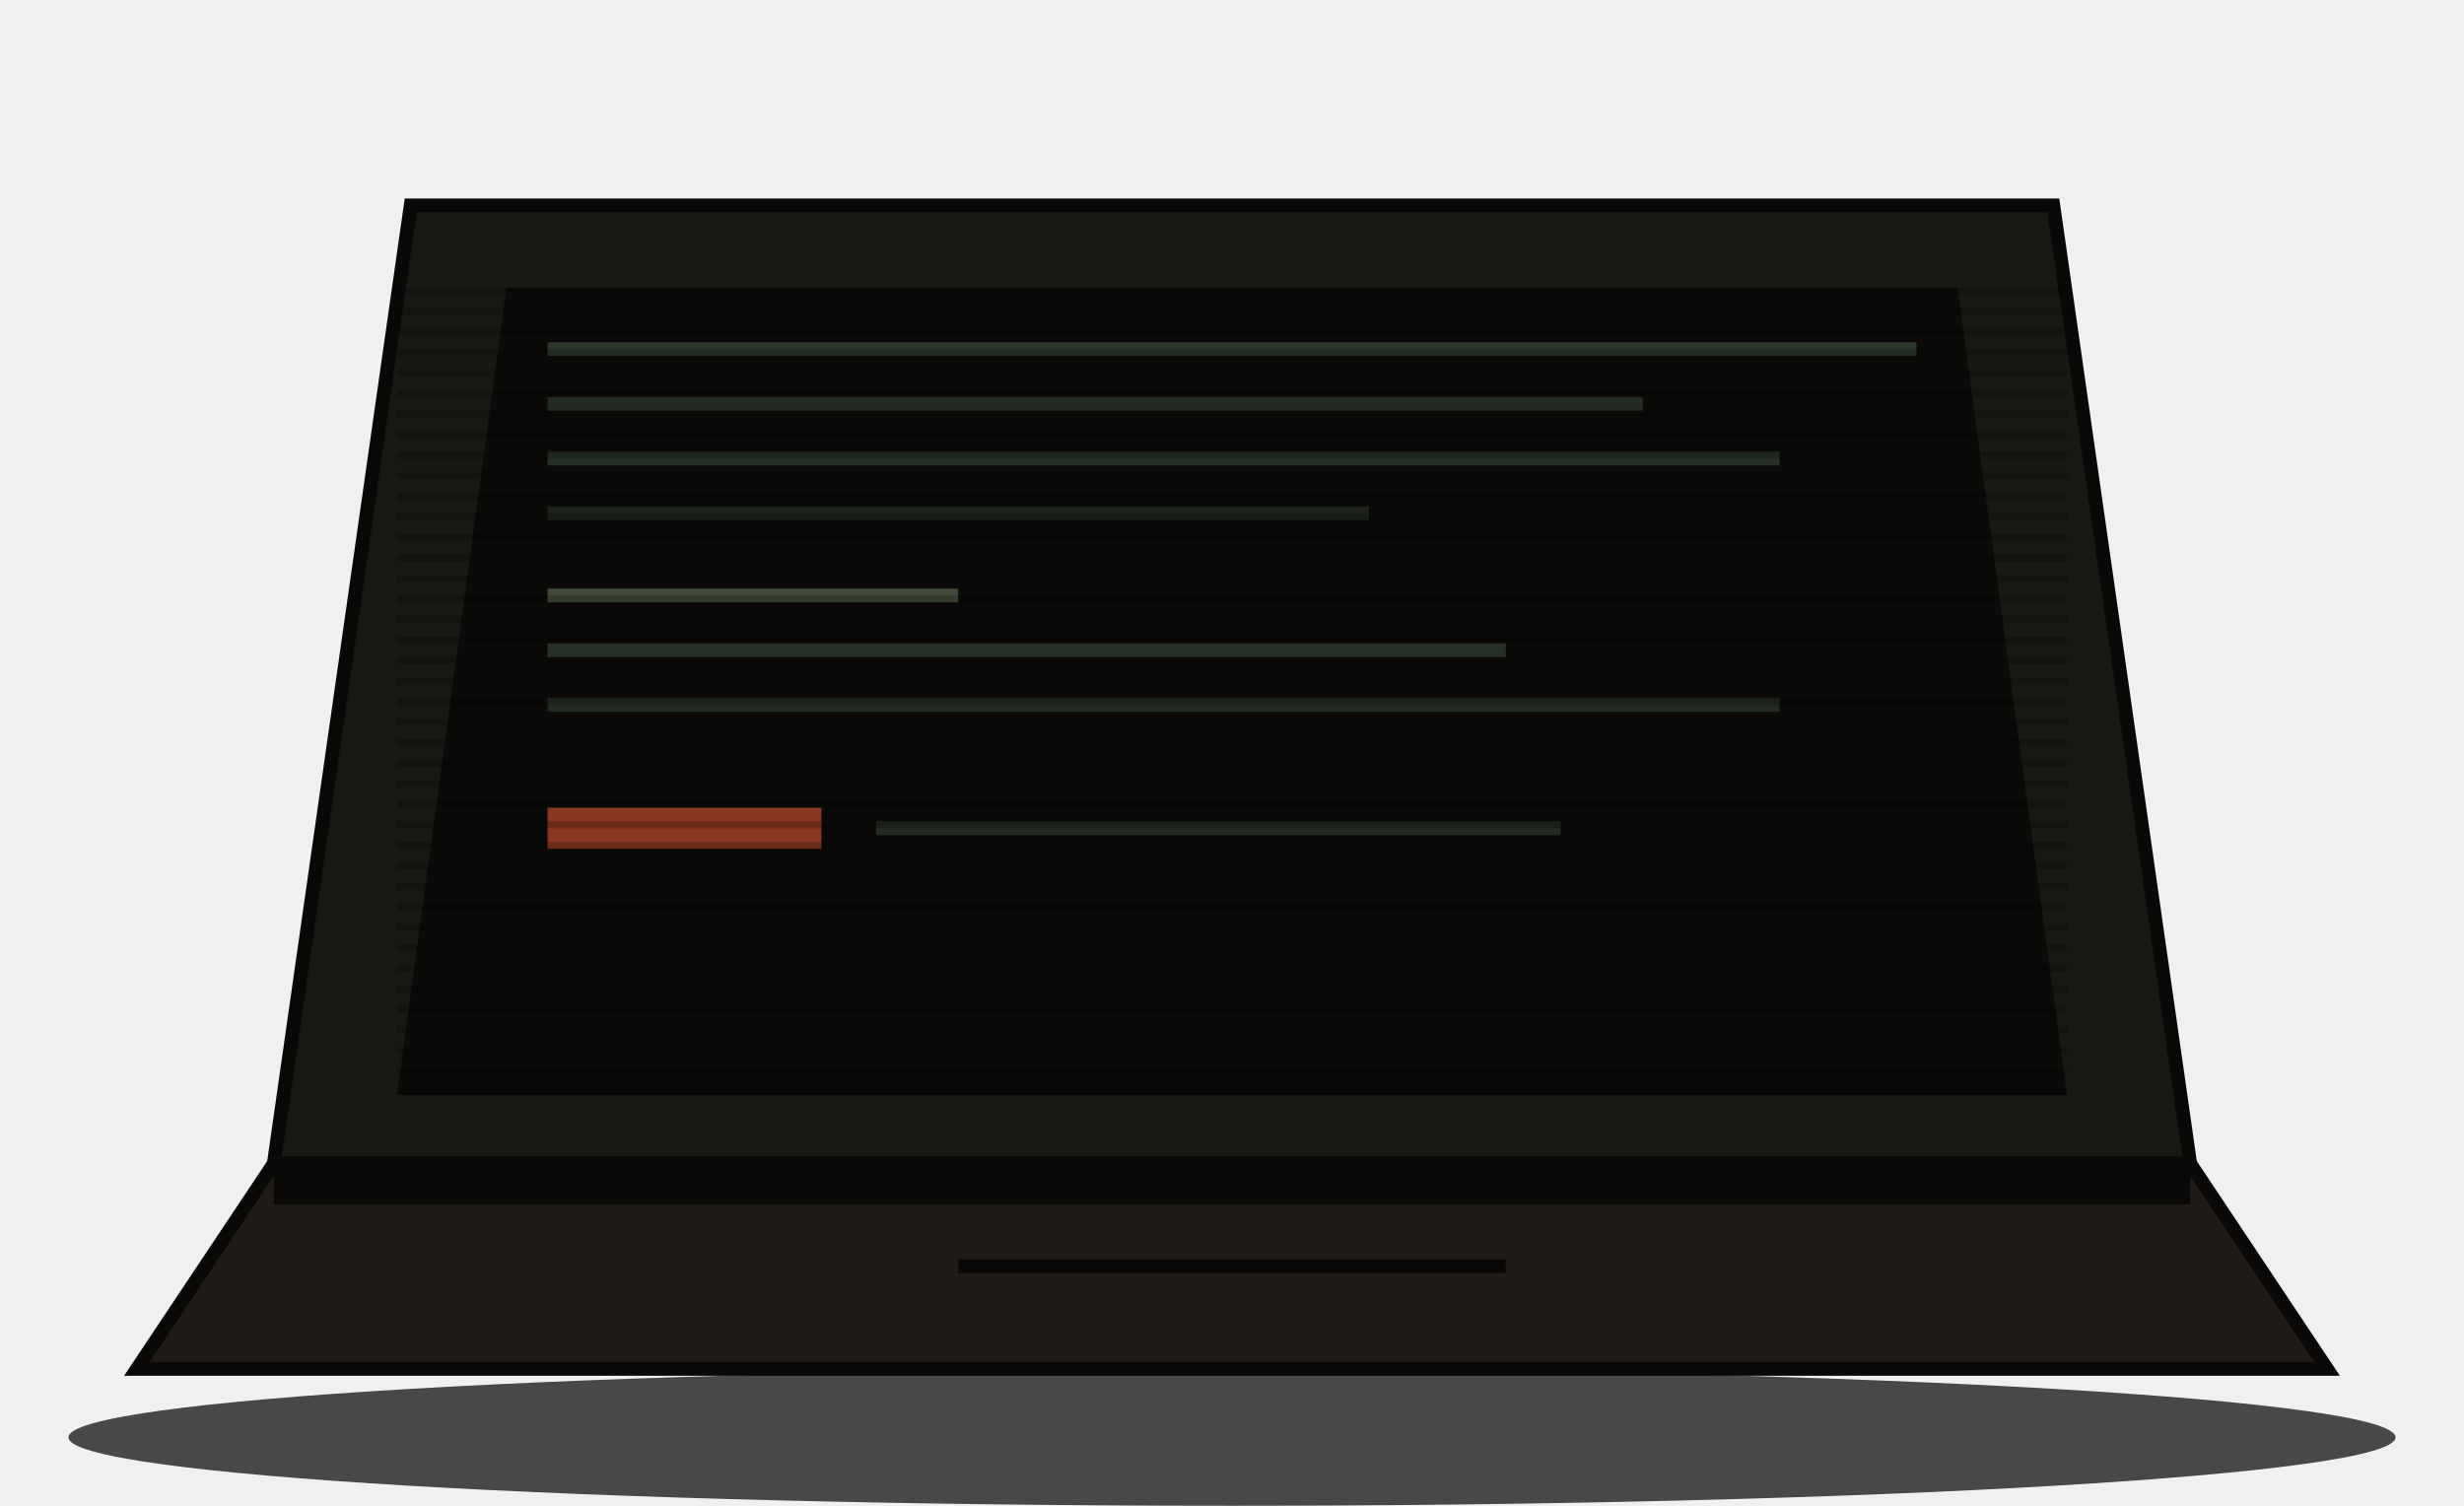
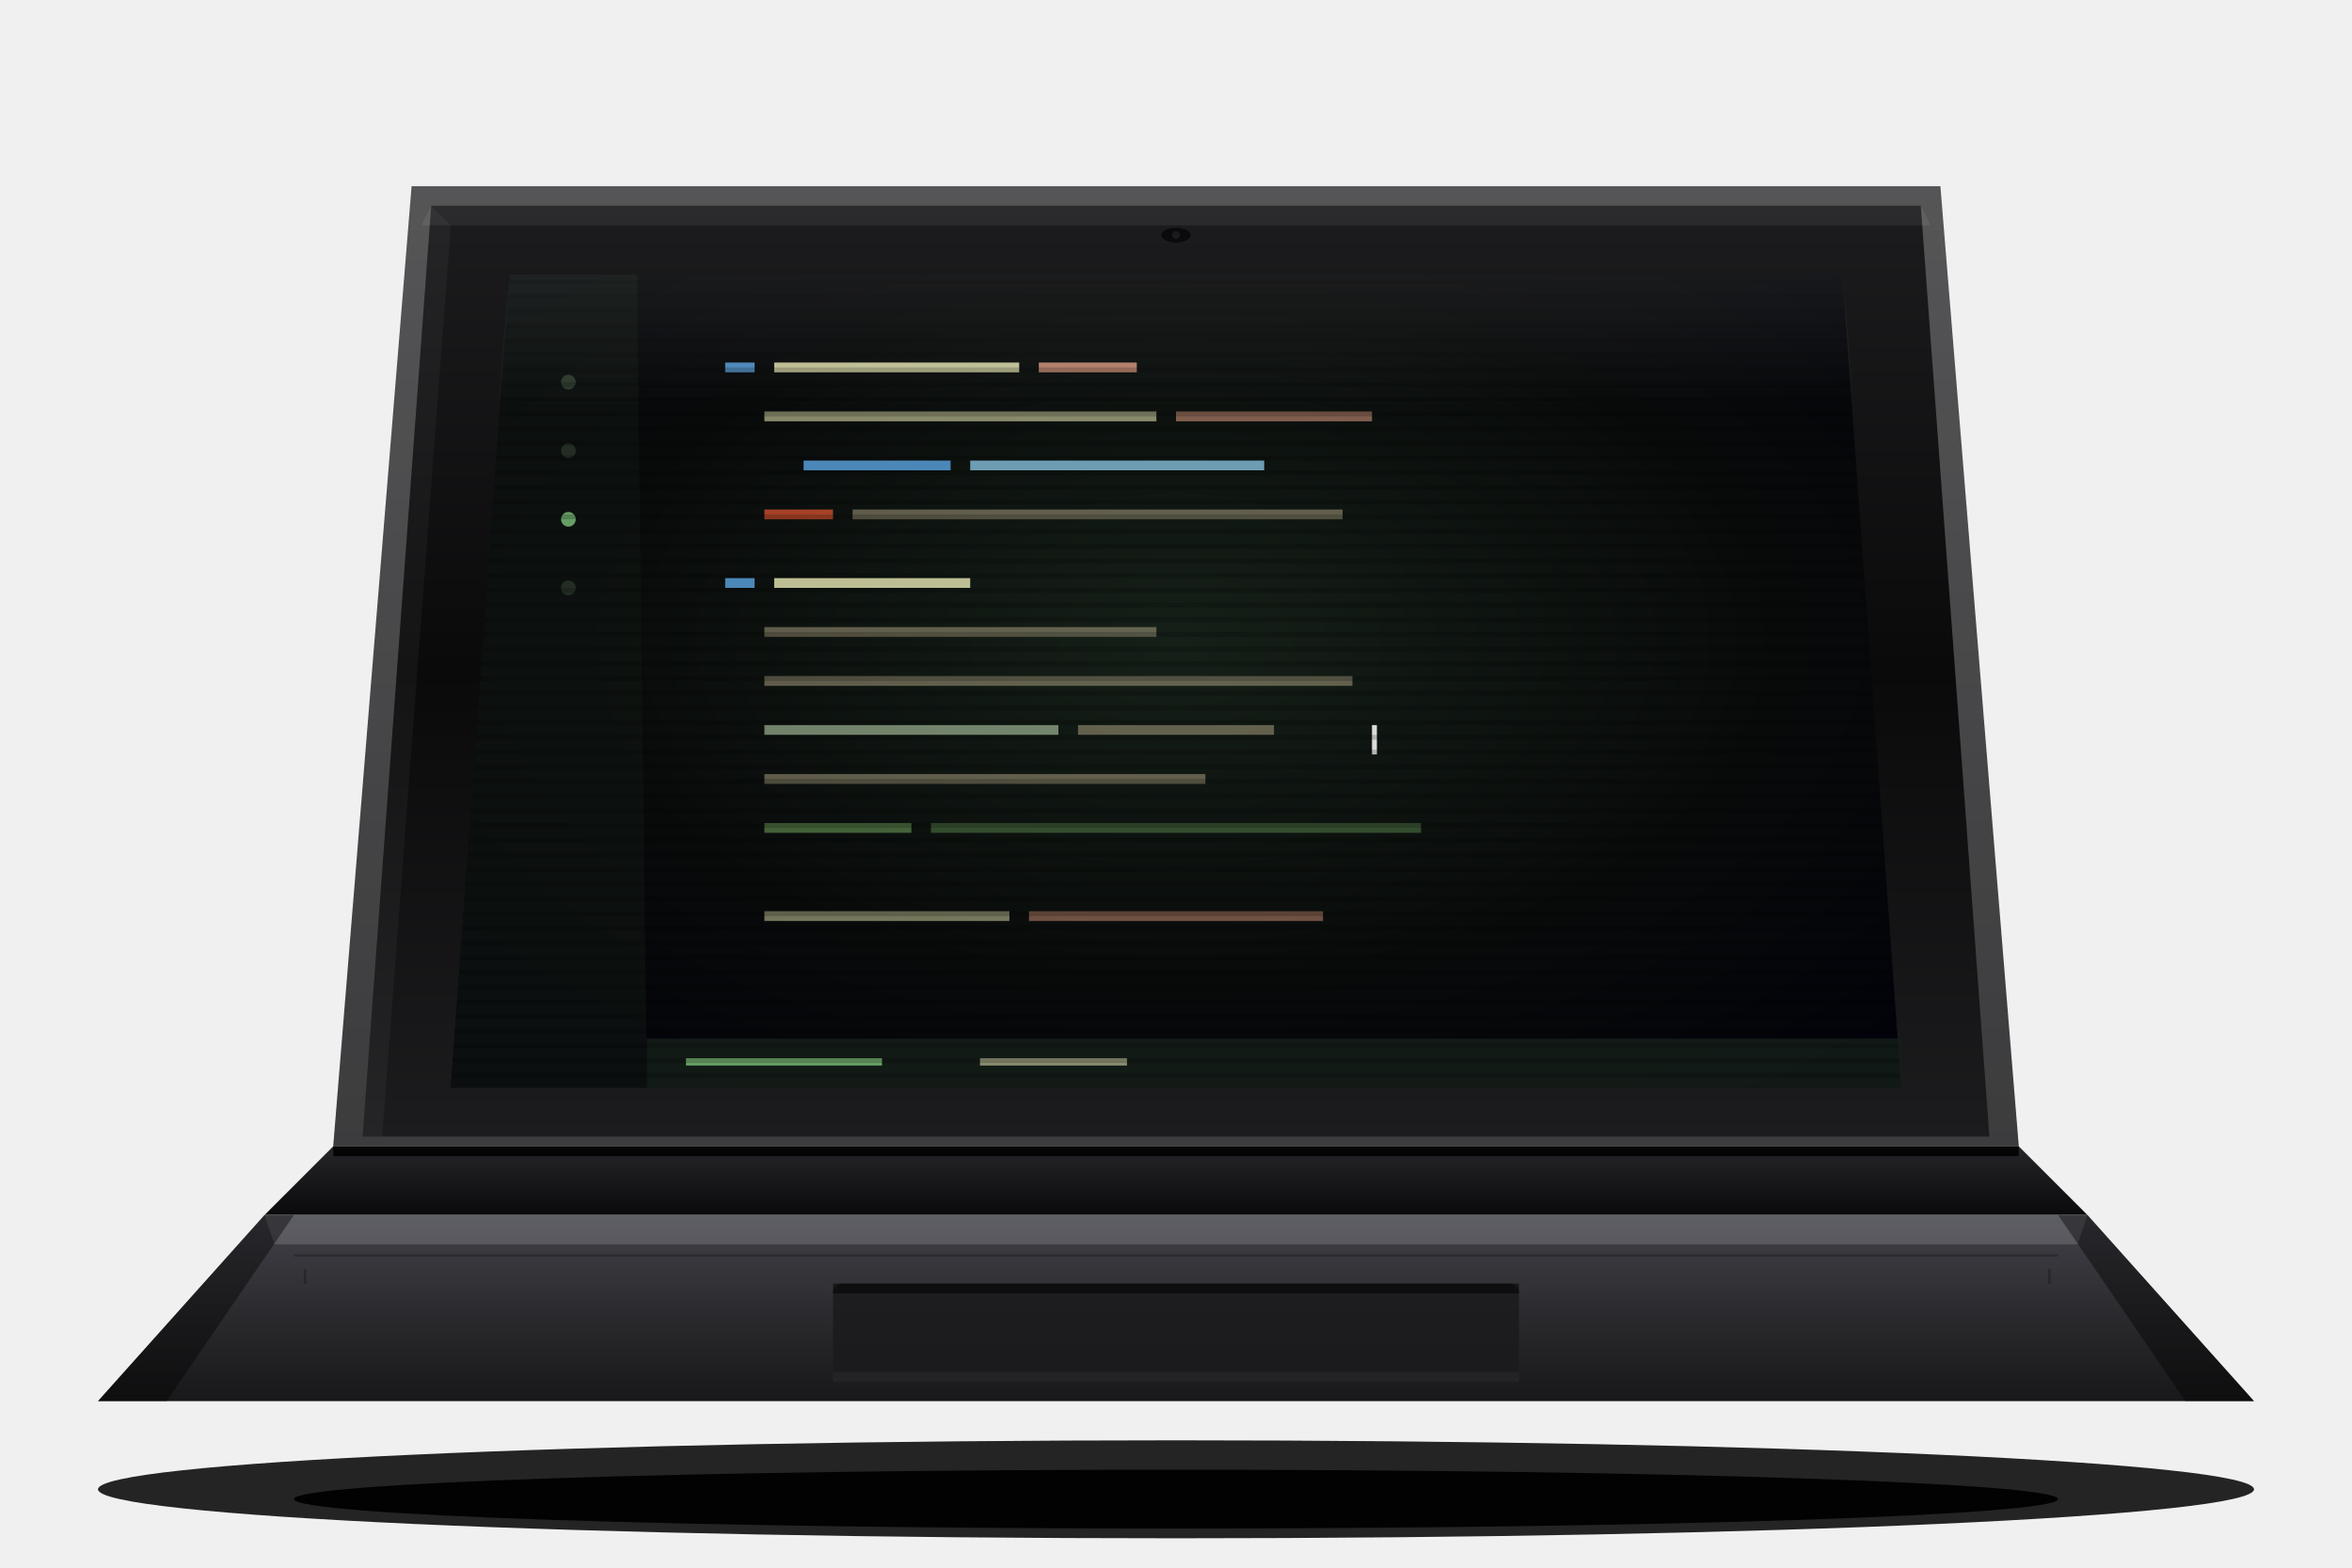
- <svg xmlns="http://www.w3.org/2000/svg" viewBox="0 0 360 220">
-   <ellipse cx="180" cy="210" rx="170" ry="10" fill="rgba(0,0,0,0.7)" />
-   <g>
-     <polygon points="60,30 300,30 320,170 40,170" fill="#1a1814" stroke="#0a0807" stroke-width="2" />
-     <polygon points="74,42 286,42 302,160 58,160" fill="#0b0a08" />
-     <rect x="80" y="50" width="200" height="2" fill="#3a4a3a" opacity=".7" />
-     <rect x="80" y="58" width="160" height="2" fill="#3a4a3a" opacity=".5" />
-     <rect x="80" y="66" width="180" height="2" fill="#3a4a3a" opacity=".6" />
-     <rect x="80" y="74" width="120" height="2" fill="#3a4a3a" opacity=".4" />
-     <rect x="80" y="86" width="60" height="2" fill="#7a8a6a" opacity=".5" />
-     <rect x="80" y="94" width="140" height="2" fill="#3a4a3a" opacity=".6" />
-     <rect x="80" y="102" width="180" height="2" fill="#3a4a3a" opacity=".5" />
-     <rect x="80" y="118" width="40" height="6" fill="#c14a2b" opacity=".7">
-       <animate attributeName="opacity" values=".2;.9;.2" dur="2s" repeatCount="indefinite" />
-     </rect>
-     <rect x="128" y="120" width="100" height="2" fill="#3a4a3a" opacity=".5" />
-     <rect x="58" y="42" width="244" height="118" fill="url(#scanlines)" opacity=".3" />
+ <svg xmlns="http://www.w3.org/2000/svg" viewBox="0 0 480 320">
+   <defs>
+     <linearGradient id="mb-bezel" x1="0" y1="0" x2="0" y2="1">
+       <stop offset="0" stop-color="#1c1c1e" />
+       <stop offset="0.5" stop-color="#0a0a0b" />
+       <stop offset="1" stop-color="#1c1c1e" />
+     </linearGradient>
+     <linearGradient id="mb-lid" x1="0" y1="0" x2="0" y2="1">
+       <stop offset="0" stop-color="#3a3a3c" />
+       <stop offset="0.5" stop-color="#2a2a2c" />
+       <stop offset="1" stop-color="#1c1c1e" />
+     </linearGradient>
+     <radialGradient id="mb-screen" cx="0.5" cy="0.45" r="0.7">
+       <stop offset="0" stop-color="#152018" stop-opacity="1" />
+       <stop offset="0.6" stop-color="#080a0a" stop-opacity="1" />
+       <stop offset="1" stop-color="#02030a" stop-opacity="1" />
+     </radialGradient>
+     <linearGradient id="mb-reflect" x1="0" y1="0" x2="0" y2="1">
+       <stop offset="0" stop-color="rgba(255,255,255,0.08)" />
+       <stop offset="0.4" stop-color="rgba(255,255,255,0)" />
+     </linearGradient>
+     <linearGradient id="mb-base-top" x1="0" y1="0" x2="0" y2="1">
+       <stop offset="0" stop-color="#42424a" />
+       <stop offset="0.5" stop-color="#2c2c30" />
+       <stop offset="1" stop-color="#18181a" />
+     </linearGradient>
+     <linearGradient id="mb-base-edge" x1="0" y1="0" x2="0" y2="1">
+       <stop offset="0" stop-color="#26262a" />
+       <stop offset="1" stop-color="#0a0a0c" />
+     </linearGradient>
+     <pattern id="mb-scanlines" width="2" height="3" patternUnits="userSpaceOnUse">
+       <rect width="2" height="1" fill="#000" opacity="0.45" />
+     </pattern>
+     <filter id="mb-noise" x="0" y="0" width="100%" height="100%">
+       <feTurbulence type="fractalNoise" baseFrequency="1.2" numOctaves="2" seed="2" />
+       <feColorMatrix values="0 0 0 0 0  0 0 0 0 0  0 0 0 0 0  0 0 0 0.06 0" />
+       <feComposite in2="SourceGraphic" operator="in" />
+     </filter>
+     <filter id="mb-shadow" x="-20%" y="-10%" width="140%" height="140%">
+       <feGaussianBlur in="SourceAlpha" stdDeviation="6" />
+       <feOffset dx="0" dy="8" result="offsetblur" />
+       <feComponentTransfer>
+         <feFuncA type="linear" slope="0.55" />
+       </feComponentTransfer>
+       <feMerge>
+         <feMergeNode />
+         <feMergeNode in="SourceGraphic" />
+       </feMerge>
+     </filter>
+   </defs>
+   <ellipse cx="240" cy="304" rx="220" ry="10" fill="rgba(0,0,0,0.85)" />
+   <ellipse cx="240" cy="306" rx="180" ry="6" fill="rgba(0,0,0,0.95)" />
+   <path d="M84 38 L396 38 L412 234 L68 234 Z" fill="url(#mb-lid)" opacity="0.85" />
+   <path d="M88 42 L392 42 L406 232 L74 232 Z" fill="url(#mb-bezel)" />
+   <path d="M88 42 L392 42 L394 46 L86 46 Z" fill="rgba(255,255,255,0.07)" />
+   <path d="M88 42 L74 232 L78 232 L92 46 Z" fill="rgba(255,255,255,0.04)" />
+   <path d="M104 56 L376 56 L388 222 L92 222 Z" fill="url(#mb-screen)" />
+   <g clip-path="inset(56px 92px 222px 104px)">
+     <path d="M104 56 L130 56 L132 222 L92 222 Z" fill="rgba(15,20,18,0.7)" />
+     <circle cx="116" cy="78" r="1.5" fill="#3a4a3a" opacity="0.7" />
+     <circle cx="116" cy="92" r="1.5" fill="#3a4a3a" opacity="0.5" />
+     <circle cx="116" cy="106" r="1.5" fill="#7ec27a" opacity="0.8" />
+     <circle cx="116" cy="120" r="1.5" fill="#3a4a3a" opacity="0.5" />
+     <g opacity="0.85">
+       <rect x="148" y="74" width="6" height="2" fill="#569cd6" />
+       <rect x="158" y="74" width="50" height="2" fill="#dcdcaa" />
+       <rect x="212" y="74" width="20" height="2" fill="#ce9178" />
+       <rect x="156" y="84" width="80" height="2" fill="#dcdcaa" opacity="0.7" />
+       <rect x="240" y="84" width="40" height="2" fill="#ce9178" opacity="0.7" />
+       <rect x="164" y="94" width="30" height="2" fill="#569cd6" />
+       <rect x="198" y="94" width="60" height="2" fill="#9cdcfe" opacity="0.8" />
+       <rect x="156" y="104" width="14" height="2" fill="#c14a2b">
+         <animate attributeName="opacity" values="0.4;1;0.4" dur="2.4s" repeatCount="indefinite" />
+       </rect>
+       <rect x="174" y="104" width="100" height="2" fill="#cdbf9c" opacity="0.5" />
+       <rect x="148" y="118" width="6" height="2" fill="#569cd6" />
+       <rect x="158" y="118" width="40" height="2" fill="#dcdcaa" />
+       <rect x="156" y="128" width="80" height="2" fill="#cdbf9c" opacity="0.5" />
+       <rect x="156" y="138" width="120" height="2" fill="#cdbf9c" opacity="0.5" />
+       <rect x="156" y="148" width="60" height="2" fill="#b5cea8" opacity="0.7" />
+       <rect x="220" y="148" width="40" height="2" fill="#cdbf9c" opacity="0.5" />
+       <rect x="156" y="158" width="90" height="2" fill="#cdbf9c" opacity="0.5" />
+       <rect x="156" y="168" width="30" height="2" fill="#6a9955" opacity="0.7" />
+       <rect x="190" y="168" width="100" height="2" fill="#6a9955" opacity="0.5" />
+       <rect x="156" y="186" width="50" height="2" fill="#dcdcaa" opacity="0.6" />
+       <rect x="210" y="186" width="60" height="2" fill="#ce9178" opacity="0.6" />
+       <rect x="280" y="148" width="1" height="6" fill="#fff">
+         <animate attributeName="opacity" values="1;0;1" dur="1s" repeatCount="indefinite" />
+       </rect>
+     </g>
+     <path d="M132 212 L388 212 L388 222 L132 222 Z" fill="rgba(20,30,25,0.85)" />
+     <rect x="140" y="216" width="40" height="1.5" fill="#7ec27a" opacity="0.8" />
+     <rect x="200" y="216" width="30" height="1.5" fill="#dcdcaa" opacity="0.6" />
  </g>
-   <polygon points="40,170 320,170 340,200 20,200" fill="#1f1c18" stroke="#0a0907" stroke-width="2" />
-   <polygon points="40,170 320,170 320,176 40,176" fill="#0a0807" />
-   <rect x="140" y="184" width="80" height="2" fill="#0a0807" />
-   <defs>
-     <pattern id="scanlines" width="2" height="3" patternUnits="userSpaceOnUse">
-       <rect width="2" height="1" fill="#000" opacity=".7" />
-     </pattern>
-   </defs>
+   <path d="M104 56 L376 56 L388 222 L92 222 Z" fill="url(#mb-scanlines)" opacity="0.4" />
+   <path d="M104 56 L376 56 L382 124 L98 124 Z" fill="url(#mb-reflect)" />
+   <path d="M104 56 L376 56 L388 222 L92 222 Z" fill="white" opacity="0.025" filter="url(#mb-noise)" />
+   <ellipse cx="240" cy="48" rx="3" ry="1.5" fill="#0a0a0c" />
+   <circle cx="240" cy="48" r="0.8" fill="#1a1a1c" />
+   <path d="M68 234 L412 234 L426 248 L54 248 Z" fill="url(#mb-base-edge)" />
+   <path d="M54 248 L426 248 L460 286 L20 286 Z" fill="url(#mb-base-top)" />
+   <path d="M54 248 L426 248 L424 254 L56 254 Z" fill="rgba(255,255,255,0.15)" />
+   <path d="M20 286 L54 248 L60 248 L34 286 Z" fill="rgba(0,0,0,0.4)" />
+   <path d="M460 286 L426 248 L420 248 L446 286 Z" fill="rgba(0,0,0,0.4)" />
+   <rect x="170" y="262" width="140" height="20" rx="2" fill="#1a1a1c" opacity="0.85" />
+   <rect x="170" y="262" width="140" height="2" fill="rgba(0,0,0,0.5)" />
+   <rect x="170" y="280" width="140" height="2" fill="rgba(255,255,255,0.04)" />
+   <g opacity="0.6">
+     <rect x="60" y="256" width="360" height="0.5" fill="rgba(0,0,0,0.4)" />
+     <rect x="62" y="259" width="0.5" height="3" fill="rgba(0,0,0,0.4)" />
+     <rect x="418" y="259" width="0.5" height="3" fill="rgba(0,0,0,0.4)" />
+   </g>
+   <path d="M68 234 L412 234 L412 236 L68 236 Z" fill="rgba(0,0,0,0.85)" />
</svg>
